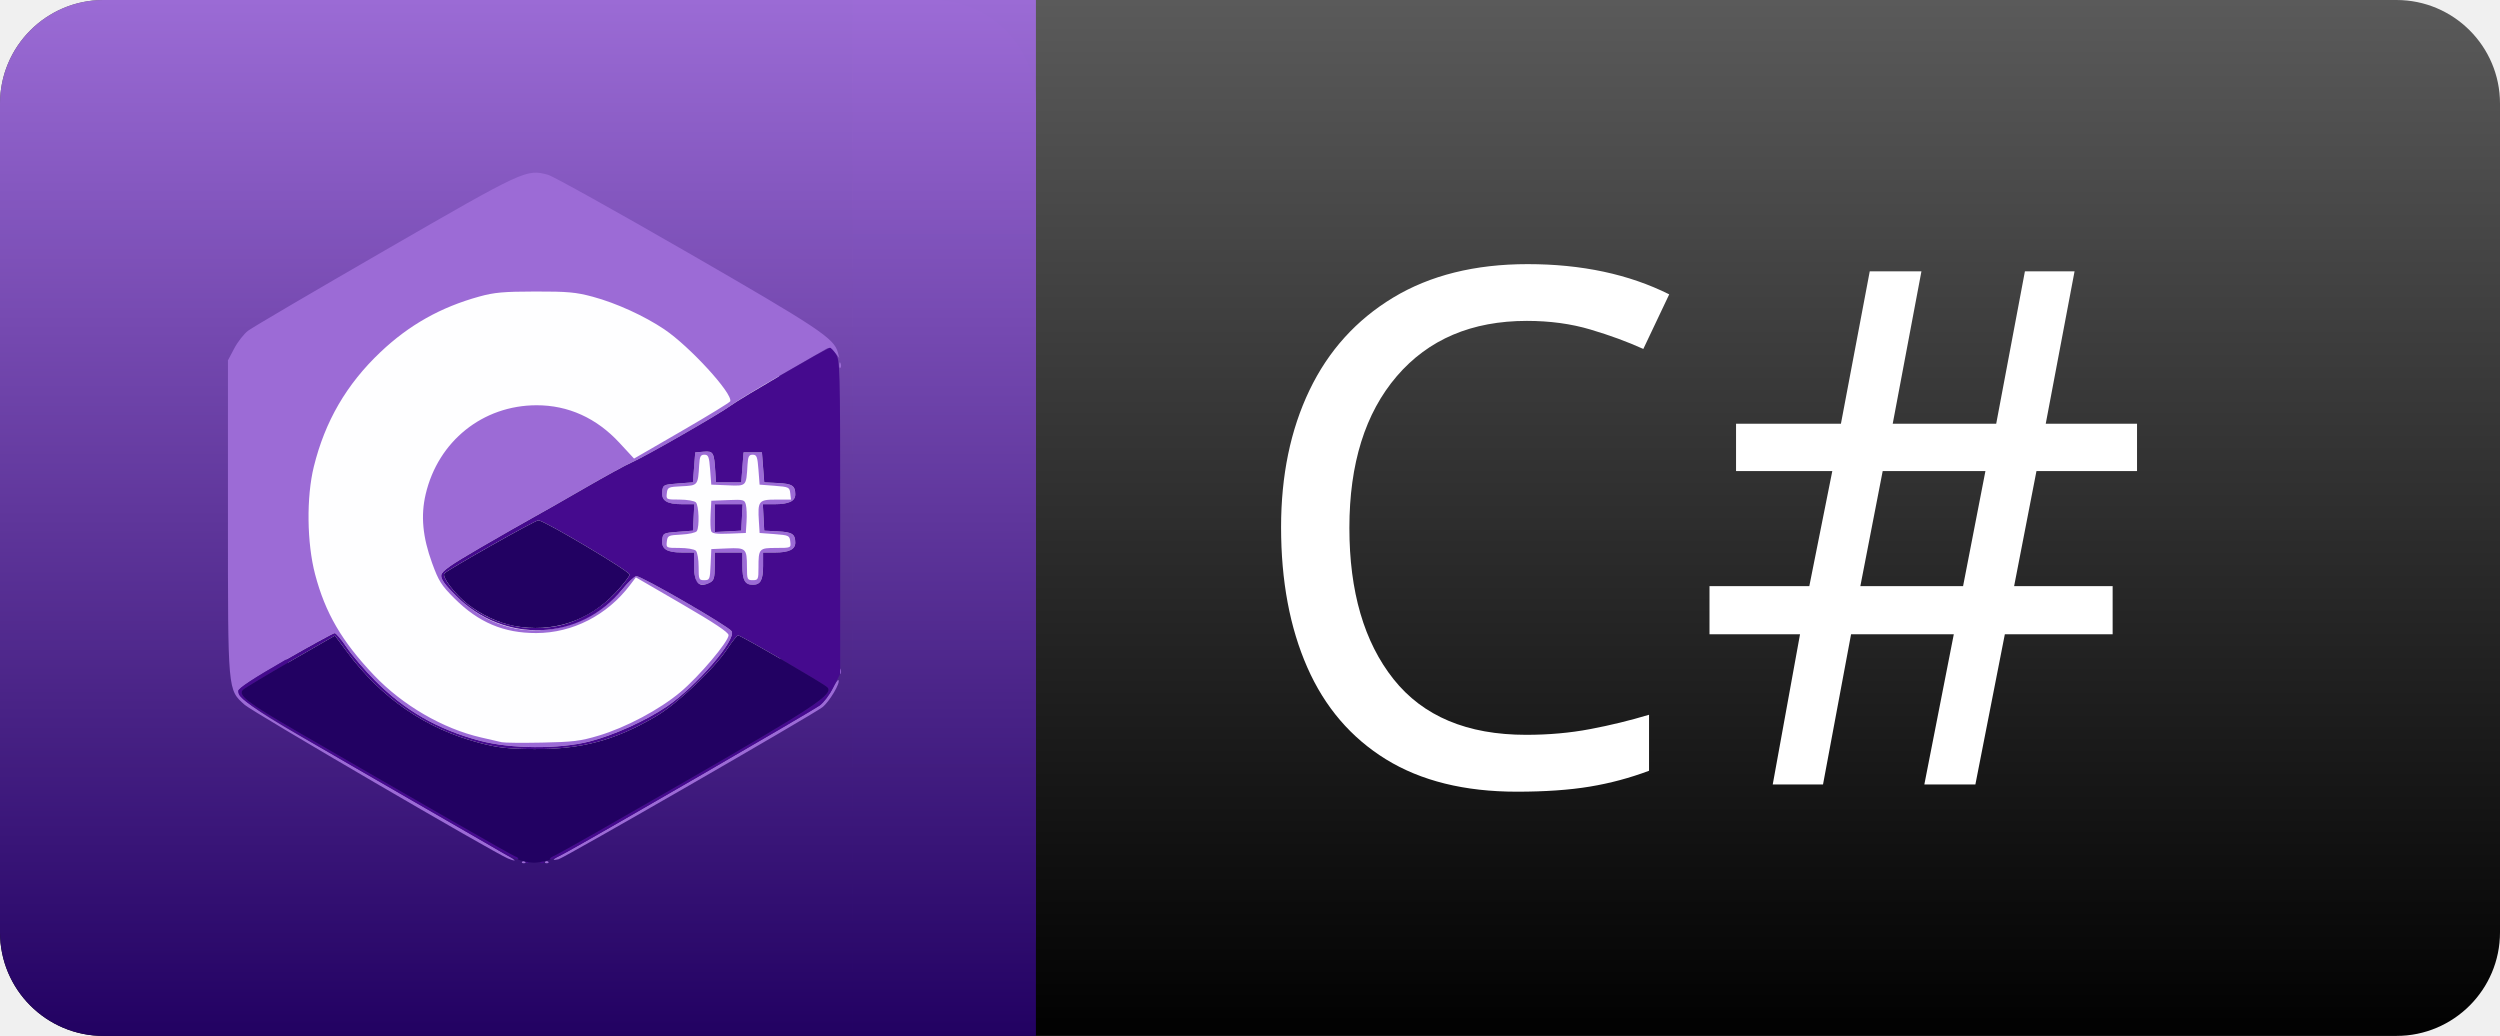
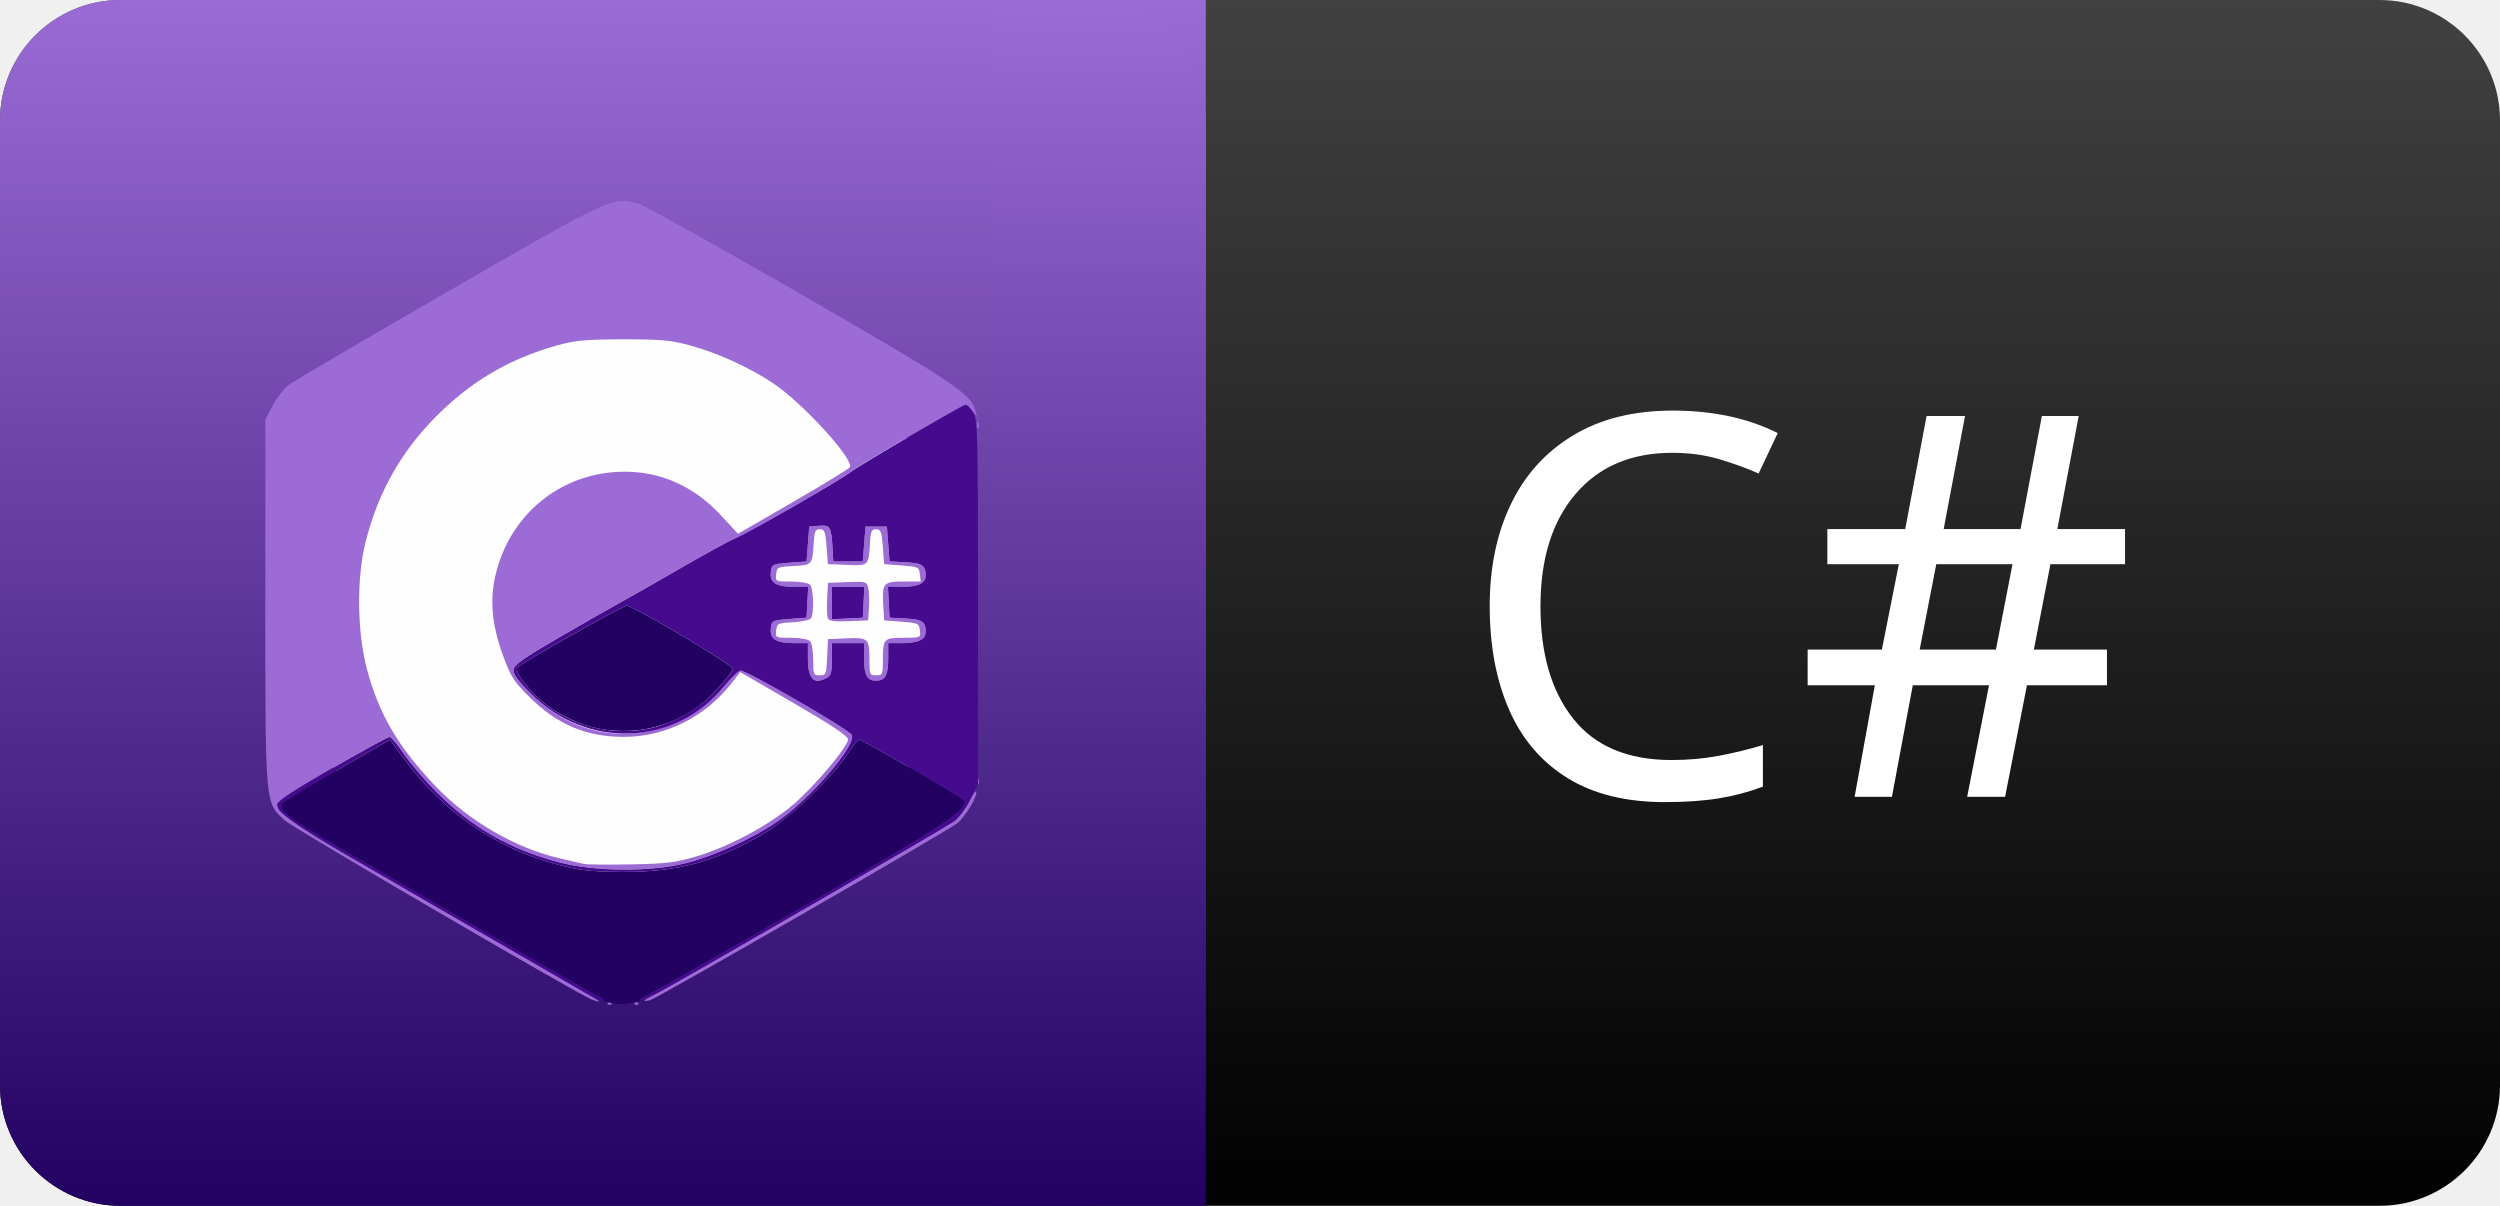
- <svg xmlns="http://www.w3.org/2000/svg" xmlns:xlink="http://www.w3.org/1999/xlink" width="362mm" height="150mm" viewBox="0 0 362 150" version="1.1" id="svg2146">
+ <svg xmlns="http://www.w3.org/2000/svg" xmlns:xlink="http://www.w3.org/1999/xlink" width="311mm" height="150mm" viewBox="0 0 311 150" version="1.1" id="svg2146">
  <defs id="defs2140">
    <linearGradient id="linearGradient1750">
      <stop style="stop-color:#220162;stop-opacity:1" offset="0" id="stop1746" />
      <stop style="stop-color:#9c6bd6;stop-opacity:1" offset="1" id="stop1748" />
    </linearGradient>
    <linearGradient id="Text_Background_Gradient-7">
      <stop style="stop-color:#000000;stop-opacity:1" offset="0" id="stop1022" />
-       <stop style="stop-color:#595959;stop-opacity:1" offset="1" id="stop1024" />
+       <stop style="stop-color:#404040;stop-opacity:1" offset="1" id="stop1024" />
    </linearGradient>
-     <linearGradient xlink:href="#Text_Background_Gradient-7" id="linearGradient1030" gradientUnits="userSpaceOnUse" x1="-8.5265128e-14" y1="150" x2="-8.5265128e-14" y2="0" gradientTransform="scale(0.7308057,1)" />
+     <linearGradient xlink:href="#Text_Background_Gradient-7" id="linearGradient1030" gradientUnits="userSpaceOnUse" x1="-8.5265128e-14" y1="150" x2="-8.5265128e-14" y2="0" gradientTransform="scale(0.6278469,1)" />
    <linearGradient xlink:href="#linearGradient1750" id="linearGradient1038" x1="-8.5265128e-14" y1="150" x2="-8.5265128e-14" y2="0" gradientUnits="userSpaceOnUse" />
    <linearGradient xlink:href="#linearGradient1750" id="linearGradient1038-0" x1="-8.5265128e-14" y1="150" x2="-8.5265128e-14" y2="0" gradientUnits="userSpaceOnUse" gradientTransform="matrix(0.177384,0,0,1,123.3924,0)" />
  </defs>
  <g id="layer1">
-     <rect style="opacity:0.996;fill:url(#linearGradient1030);fill-opacity:1;stroke-width:4.503;stroke-linecap:square;paint-order:stroke fill markers" id="rect7" width="362" height="150" x="-8.5265128e-14" y="0" ry="15" />
+     <rect style="opacity:0.996;fill:url(#linearGradient1030);fill-opacity:1;stroke-width:4.173;stroke-linecap:square;paint-order:stroke fill markers" id="rect7" width="311" height="150" x="-8.5265128e-14" y="0" ry="15" />
  </g>
  <g id="layer4">
-     <text xml:space="preserve" style="font-style:normal;font-weight:normal;font-size:104.065px;line-height:1.25;font-family:sans-serif;fill:#ffffff;fill-opacity:1;stroke:none;stroke-width:0.542" x="179.157" y="113.59" id="text13-5">
-       <tspan id="tspan11-4" x="179.157" y="113.59" style="font-size:104.065px;fill:#ffffff;stroke-width:0.542">C#</tspan>
+     <text xml:space="preserve" style="font-style:normal;font-weight:normal;font-size:66.364px;line-height:1.25;font-family:sans-serif;fill:#ffffff;fill-opacity:1;stroke:none;stroke-width:0.346" x="181.274" y="99.125" id="text13-5">
+       <tspan id="tspan11-4" x="181.274" y="99.125" style="font-size:66.364px;fill:#ffffff;stroke-width:0.346">C#</tspan>
    </text>
  </g>
  <g id="layer3">
    <rect style="opacity:0.996;fill:url(#linearGradient1038);fill-opacity:1;stroke-width:2.898;stroke-linecap:square;paint-order:stroke fill markers" id="rect7-3" width="150" height="150" x="-8.6153307e-14" y="2.8421709e-14" ry="15" />
    <rect style="opacity:0.996;fill:url(#linearGradient1038-0);fill-opacity:1;stroke-width:1.221;stroke-linecap:square;paint-order:stroke fill markers" id="rect7-3-0" width="26.608" height="150" x="123.392" y="0" />
  </g>
  <g id="layer2">
    <circle style="opacity:0.996;fill:#ffffff;fill-opacity:1;stroke-width:2.903;stroke-linecap:square;paint-order:stroke fill markers" id="path1752" cx="77.199" cy="75.082" r="41.141" />
    <g id="g1173" transform="matrix(1.259634,0,0,1.259634,-37.06883,-242.1087)">
      <path style="fill:#9c6bd6;stroke-width:0.265" d="m 89.455,291.264 c 0.097,-0.097 0.256,-0.097 0.353,0 0.097,0.097 0.018,0.176 -0.176,0.176 -0.194,0 -0.273,-0.079 -0.176,-0.176 z m 2.646,0 c 0.097,-0.097 0.256,-0.097 0.353,0 0.097,0.097 0.018,0.176 -0.176,0.176 -0.194,0 -0.273,-0.079 -0.176,-0.176 z m -4.273,-0.367 c -1.514,-0.607 -29.391,-16.875 -30.262,-17.66 -1.972,-1.776 -1.934,-1.352 -1.934,-21.616 v -17.992 l 0.724,-1.373 c 0.398,-0.755 1.114,-1.67 1.591,-2.034 0.477,-0.364 7.575,-4.531 15.774,-9.261 16.051,-9.26 16.211,-9.334 18.703,-8.662 0.574,0.155 7.771,4.159 15.993,8.898 15.085,8.695 16.895,9.897 17.321,11.506 l 0.175,0.661 -0.534,-0.661 c -0.433,-0.537 -0.624,-0.607 -1.009,-0.374 -0.261,0.158 -2.618,1.519 -5.237,3.025 -2.619,1.506 -5.179,3.059 -5.689,3.453 -1.153,0.89 -9.802,5.863 -11.394,6.551 -0.646,0.279 -3.02,1.576 -5.275,2.882 -2.256,1.306 -4.93,2.83 -5.943,3.386 -1.013,0.556 -3.811,2.154 -6.218,3.551 -3.389,1.967 -4.395,2.675 -4.462,3.138 -0.064,0.445 0.376,1.058 1.72,2.399 2.885,2.879 6.466,4.249 10.197,3.902 3.467,-0.322 6.784,-2.065 8.914,-4.683 0.641,-0.788 1.356,-1.464 1.587,-1.501 0.501,-0.08 10.595,5.749 10.961,6.33 0.593,0.941 -4.085,6.372 -7.464,8.665 -2.405,1.632 -6.127,3.313 -8.896,4.017 -3.504,0.891 -9.034,0.852 -12.571,-0.089 -4.829,-1.284 -8.605,-3.451 -12.056,-6.919 -1.176,-1.181 -2.639,-2.892 -3.251,-3.801 -0.612,-0.909 -1.238,-1.654 -1.39,-1.654 -0.152,0 -2.708,1.397 -5.679,3.103 -3.599,2.067 -5.402,3.25 -5.402,3.541 0,0.786 1.903,2.183 6.88,5.053 2.692,1.552 9.24,5.323 14.552,8.381 5.312,3.058 9.836,5.678 10.054,5.822 0.496,0.328 0.316,0.334 -0.48,0.015 z M 98.231,276.774 c 3.168,-0.95 7.002,-2.99 9.413,-5.007 2.132,-1.784 5.535,-5.809 5.535,-6.548 0,-0.318 -1.638,-1.41 -5.328,-3.552 l -5.328,-3.093 -0.674,0.889 c -2.637,3.479 -6.603,5.509 -10.773,5.516 -3.739,0.006 -6.622,-1.211 -9.389,-3.966 -1.523,-1.516 -1.83,-2 -2.588,-4.082 -1.092,-3.001 -1.319,-5.447 -0.735,-7.929 1.432,-6.087 6.565,-10.2 12.74,-10.211 3.639,-0.006 6.89,1.463 9.517,4.301 l 1.693,1.829 5.49,-3.176 c 3.02,-1.747 5.526,-3.281 5.569,-3.411 0.297,-0.892 -4.664,-6.307 -7.572,-8.266 -2.305,-1.552 -5.536,-3.025 -8.234,-3.752 -1.926,-0.519 -2.877,-0.606 -6.615,-0.599 -3.645,0.007 -4.707,0.102 -6.437,0.581 -4.433,1.226 -8.049,3.259 -11.343,6.377 -3.904,3.696 -6.379,7.948 -7.669,13.176 -0.863,3.499 -0.8,8.776 0.149,12.382 1.169,4.444 3.071,7.703 6.765,11.59 3.285,3.457 7.929,6.154 12.335,7.162 1.009,0.231 2.073,0.475 2.364,0.543 0.291,0.068 2.375,0.087 4.63,0.042 3.543,-0.07 4.425,-0.179 6.482,-0.796 z m -5.159,14.251 c 0,-0.056 0.483,-0.349 1.073,-0.65 2.052,-1.047 28.698,-16.463 29.525,-17.082 0.458,-0.343 1.097,-1.168 1.419,-1.835 0.323,-0.666 0.646,-1.152 0.719,-1.079 0.279,0.279 -1.053,2.529 -1.86,3.14 -1.196,0.906 -29.618,17.279 -30.308,17.459 -0.313,0.082 -0.569,0.103 -0.569,0.047 z m 32.829,-21.698 c 0.013,-0.308 0.075,-0.371 0.16,-0.16 0.076,0.191 0.067,0.419 -0.021,0.507 -0.088,0.088 -0.15,-0.068 -0.139,-0.347 z m -16.372,-10.217 c -0.175,-0.175 -0.318,-1.008 -0.318,-1.852 v -1.535 h -1.405 c -1.741,0 -2.376,-0.413 -2.256,-1.468 0.086,-0.759 0.136,-0.784 1.809,-0.913 l 1.72,-0.132 0.079,-1.521 0.079,-1.521 h -1.418 c -1.754,0 -2.39,-0.411 -2.269,-1.468 0.086,-0.759 0.136,-0.784 1.809,-0.913 l 1.72,-0.132 0.132,-1.72 0.132,-1.72 0.983,-0.082 c 1.099,-0.091 1.196,0.08 1.328,2.331 l 0.07,1.191 h 1.455 1.455 l 0.132,-1.72 0.132,-1.72 h 1.058 1.058 l 0.132,1.72 0.132,1.72 1.581,0.081 c 1.64,0.084 1.98,0.307 1.987,1.299 0.005,0.781 -0.733,1.134 -2.373,1.134 h -1.354 l 0.079,1.521 0.079,1.521 1.581,0.081 c 1.64,0.084 1.98,0.307 1.987,1.299 0.005,0.779 -0.732,1.134 -2.36,1.134 h -1.34 v 1.535 c 0,1.633 -0.294,2.17 -1.191,2.17 -0.896,0 -1.191,-0.537 -1.191,-2.17 v -1.535 h -1.587 -1.587 v 1.578 c 0,1.29 -0.094,1.628 -0.512,1.852 -0.673,0.36 -1.162,0.346 -1.552,-0.044 z m 1.589,-1.998 0.078,-1.786 1.828,-0.079 c 2.159,-0.093 2.263,0.004 2.269,2.13 0.004,1.445 0.037,1.521 0.665,1.521 0.624,0 0.661,-0.081 0.661,-1.434 0,-2.199 0.064,-2.271 2.03,-2.271 1.708,0 1.709,-2.6e-4 1.625,-0.728 -0.08,-0.695 -0.162,-0.734 -1.804,-0.86 l -1.72,-0.132 -0.083,-1.305 c -0.15,-2.375 -0.029,-2.531 1.957,-2.531 h 1.732 l -0.084,-0.728 c -0.08,-0.695 -0.162,-0.734 -1.804,-0.86 l -1.72,-0.132 -0.132,-1.72 c -0.115,-1.499 -0.2,-1.72 -0.661,-1.72 -0.44,0 -0.541,0.2 -0.599,1.191 -0.144,2.456 -0.103,2.414 -2.253,2.327 l -1.91,-0.078 -0.132,-1.72 c -0.115,-1.499 -0.2,-1.72 -0.661,-1.72 -0.44,0 -0.541,0.2 -0.599,1.191 -0.137,2.34 -0.143,2.347 -1.983,2.435 -1.583,0.075 -1.655,0.109 -1.735,0.806 -0.083,0.721 -0.069,0.728 1.468,0.728 0.854,0 1.695,0.143 1.87,0.318 0.348,0.348 0.429,2.802 0.109,3.306 -0.11,0.174 -0.912,0.352 -1.782,0.397 -1.505,0.077 -1.585,0.116 -1.665,0.809 -0.083,0.721 -0.069,0.728 1.468,0.728 0.854,0 1.695,0.143 1.87,0.318 0.175,0.175 0.318,1.008 0.318,1.852 0,1.453 0.035,1.535 0.649,1.535 0.618,0 0.653,-0.087 0.728,-1.786 z m 0.06,-3.854 c -0.079,-0.205 -0.107,-1.073 -0.062,-1.93 l 0.08,-1.558 1.91,-0.078 c 1.816,-0.074 1.918,-0.047 2.067,0.547 0.086,0.343 0.119,1.212 0.074,1.93 l -0.083,1.305 -1.922,0.078 c -1.461,0.059 -1.956,-0.011 -2.065,-0.294 z m 3.537,-1.57 0.079,-1.521 h -1.601 -1.601 v 1.601 1.601 l 1.521,-0.079 1.521,-0.079 z m 11.186,-17.551 c 0.013,-0.308 0.075,-0.371 0.16,-0.16 0.076,0.191 0.067,0.419 -0.021,0.507 -0.088,0.088 -0.15,-0.068 -0.139,-0.347 z" id="path1179" />
      <path style="fill:#450a8e;stroke-width:0.265" d="m 89.896,291.309 c 0,-0.073 0.06,-0.132 0.132,-0.132 0.073,0 0.132,0.059 0.132,0.132 0,0.073 -0.06,0.132 -0.132,0.132 -0.073,0 -0.132,-0.059 -0.132,-0.132 z m 1.676,-0.044 c 0.097,-0.097 0.256,-0.097 0.353,0 0.097,0.097 0.018,0.176 -0.176,0.176 -0.194,0 -0.273,-0.079 -0.176,-0.176 z m -4.586,-1.158 c -29.622,-17.057 -30.163,-17.388 -30.163,-18.467 0,-0.308 1.709,-1.432 5.402,-3.553 2.971,-1.707 5.527,-3.103 5.679,-3.103 0.152,0 0.778,0.744 1.39,1.654 0.612,0.91 2.075,2.62 3.251,3.801 3.451,3.467 7.227,5.634 12.056,6.919 3.536,0.94 9.067,0.979 12.571,0.089 2.769,-0.704 6.491,-2.385 8.896,-4.017 3.379,-2.294 8.058,-7.725 7.464,-8.665 -0.366,-0.581 -10.46,-6.41 -10.961,-6.33 -0.232,0.037 -0.946,0.712 -1.587,1.501 -4.852,5.965 -13.559,6.321 -19.111,0.781 -1.344,-1.341 -1.783,-1.954 -1.72,-2.399 0.066,-0.463 1.073,-1.171 4.462,-3.138 2.407,-1.397 5.205,-2.995 6.218,-3.551 1.013,-0.556 3.687,-2.08 5.943,-3.386 2.256,-1.306 4.629,-2.603 5.275,-2.882 1.519,-0.656 10.19,-5.635 11.387,-6.537 1.028,-0.776 11.094,-6.646 11.395,-6.646 0.106,0 0.415,0.327 0.686,0.728 0.47,0.692 0.493,1.599 0.493,18.74 v 18.012 l -0.768,1.518 c -0.422,0.835 -1.137,1.794 -1.587,2.131 -0.728,0.545 -24.528,14.34 -29.048,16.837 -0.974,0.538 -1.839,0.91 -1.923,0.826 -0.084,-0.084 0.192,-0.297 0.612,-0.474 0.421,-0.177 7.239,-4.048 15.152,-8.602 14.592,-8.399 16.875,-9.915 16.085,-10.684 -0.47,-0.457 -9.938,-5.96 -10.254,-5.96 -0.128,0 -0.681,0.685 -1.229,1.521 -1.523,2.323 -5.772,6.347 -8.219,7.783 -4.719,2.769 -8.576,3.804 -14.01,3.761 -3.09,-0.025 -4.14,-0.144 -6.331,-0.723 -6.115,-1.615 -11.201,-5.112 -15.141,-10.412 l -1.417,-1.906 -5.092,2.931 c -2.8,1.612 -5.264,3.092 -5.474,3.29 -0.643,0.605 0.483,1.479 6.062,4.709 15.649,9.058 24.667,14.219 25.183,14.409 0.32,0.118 0.471,0.276 0.337,0.351 -0.134,0.075 -1.018,-0.309 -1.963,-0.854 z m 6.38,-25.918 c 2.425,-0.45 5,-1.902 6.818,-3.845 0.89,-0.952 1.619,-1.892 1.619,-2.089 0,-0.387 -9.839,-6.237 -10.49,-6.237 -0.374,0 -10.277,5.595 -10.786,6.093 -0.359,0.352 1.092,2.299 2.623,3.516 2.915,2.32 6.574,3.237 10.216,2.561 z m 17.714,-5.037 c 0.418,-0.224 0.512,-0.563 0.512,-1.852 v -1.578 h 1.587 1.587 v 1.535 c 0,1.633 0.294,2.17 1.191,2.17 0.896,0 1.191,-0.537 1.191,-2.17 v -1.535 h 1.34 c 1.628,0 2.365,-0.354 2.36,-1.134 -0.007,-0.992 -0.347,-1.214 -1.987,-1.299 l -1.581,-0.081 -0.079,-1.521 -0.079,-1.521 h 1.354 c 1.64,0 2.378,-0.353 2.373,-1.134 -0.007,-0.992 -0.347,-1.214 -1.987,-1.299 l -1.581,-0.081 -0.132,-1.72 -0.132,-1.72 h -1.058 -1.058 l -0.132,1.72 -0.132,1.72 h -1.455 -1.455 l -0.07,-1.191 c -0.132,-2.251 -0.229,-2.422 -1.328,-2.331 l -0.983,0.082 -0.132,1.72 -0.132,1.72 -1.72,0.132 c -1.673,0.129 -1.722,0.154 -1.809,0.913 -0.12,1.057 0.515,1.468 2.269,1.468 h 1.418 l -0.079,1.521 -0.079,1.521 -1.72,0.132 c -1.673,0.129 -1.722,0.154 -1.809,0.913 -0.12,1.055 0.515,1.468 2.256,1.468 h 1.405 v 1.535 c 0,2.007 0.574,2.589 1.869,1.896 z m 0.512,-7.386 v -1.601 h 1.601 1.601 l -0.079,1.521 -0.079,1.521 -1.521,0.079 -1.521,0.079 z" id="path1177" />
      <path style="fill:#220162;stroke-width:0.265" d="m 89.499,291.176 c -0.437,-0.111 -0.675,-0.224 -0.529,-0.25 0.146,-0.026 -0.006,-0.157 -0.337,-0.29 -0.536,-0.215 -10.099,-5.693 -25.204,-14.436 -5.579,-3.23 -6.705,-4.104 -6.062,-4.709 0.21,-0.198 2.673,-1.678 5.474,-3.29 l 5.092,-2.931 1.417,1.906 c 3.94,5.299 9.026,8.797 15.141,10.412 2.191,0.579 3.241,0.699 6.331,0.723 5.434,0.043 9.291,-0.992 14.01,-3.761 2.447,-1.436 6.696,-5.46 8.219,-7.783 0.548,-0.837 1.102,-1.521 1.229,-1.521 0.316,0 9.784,5.504 10.254,5.96 0.791,0.768 -1.493,2.285 -16.085,10.684 -7.913,4.554 -14.759,8.442 -15.214,8.64 -0.454,0.198 -0.707,0.378 -0.562,0.401 0.381,0.06 -1.222,0.446 -1.852,0.446 -0.291,0 -0.886,-0.091 -1.323,-0.202 z m -1.002,-27.025 c -1.785,-0.342 -3.802,-1.294 -5.348,-2.524 -1.531,-1.218 -2.982,-3.164 -2.623,-3.516 0.508,-0.498 10.412,-6.093 10.786,-6.093 0.651,0 10.49,5.85 10.49,6.237 0,0.197 -0.728,1.137 -1.619,2.089 -3.07,3.282 -7.278,4.653 -11.687,3.808 z" id="path1175" />
    </g>
  </g>
</svg>
